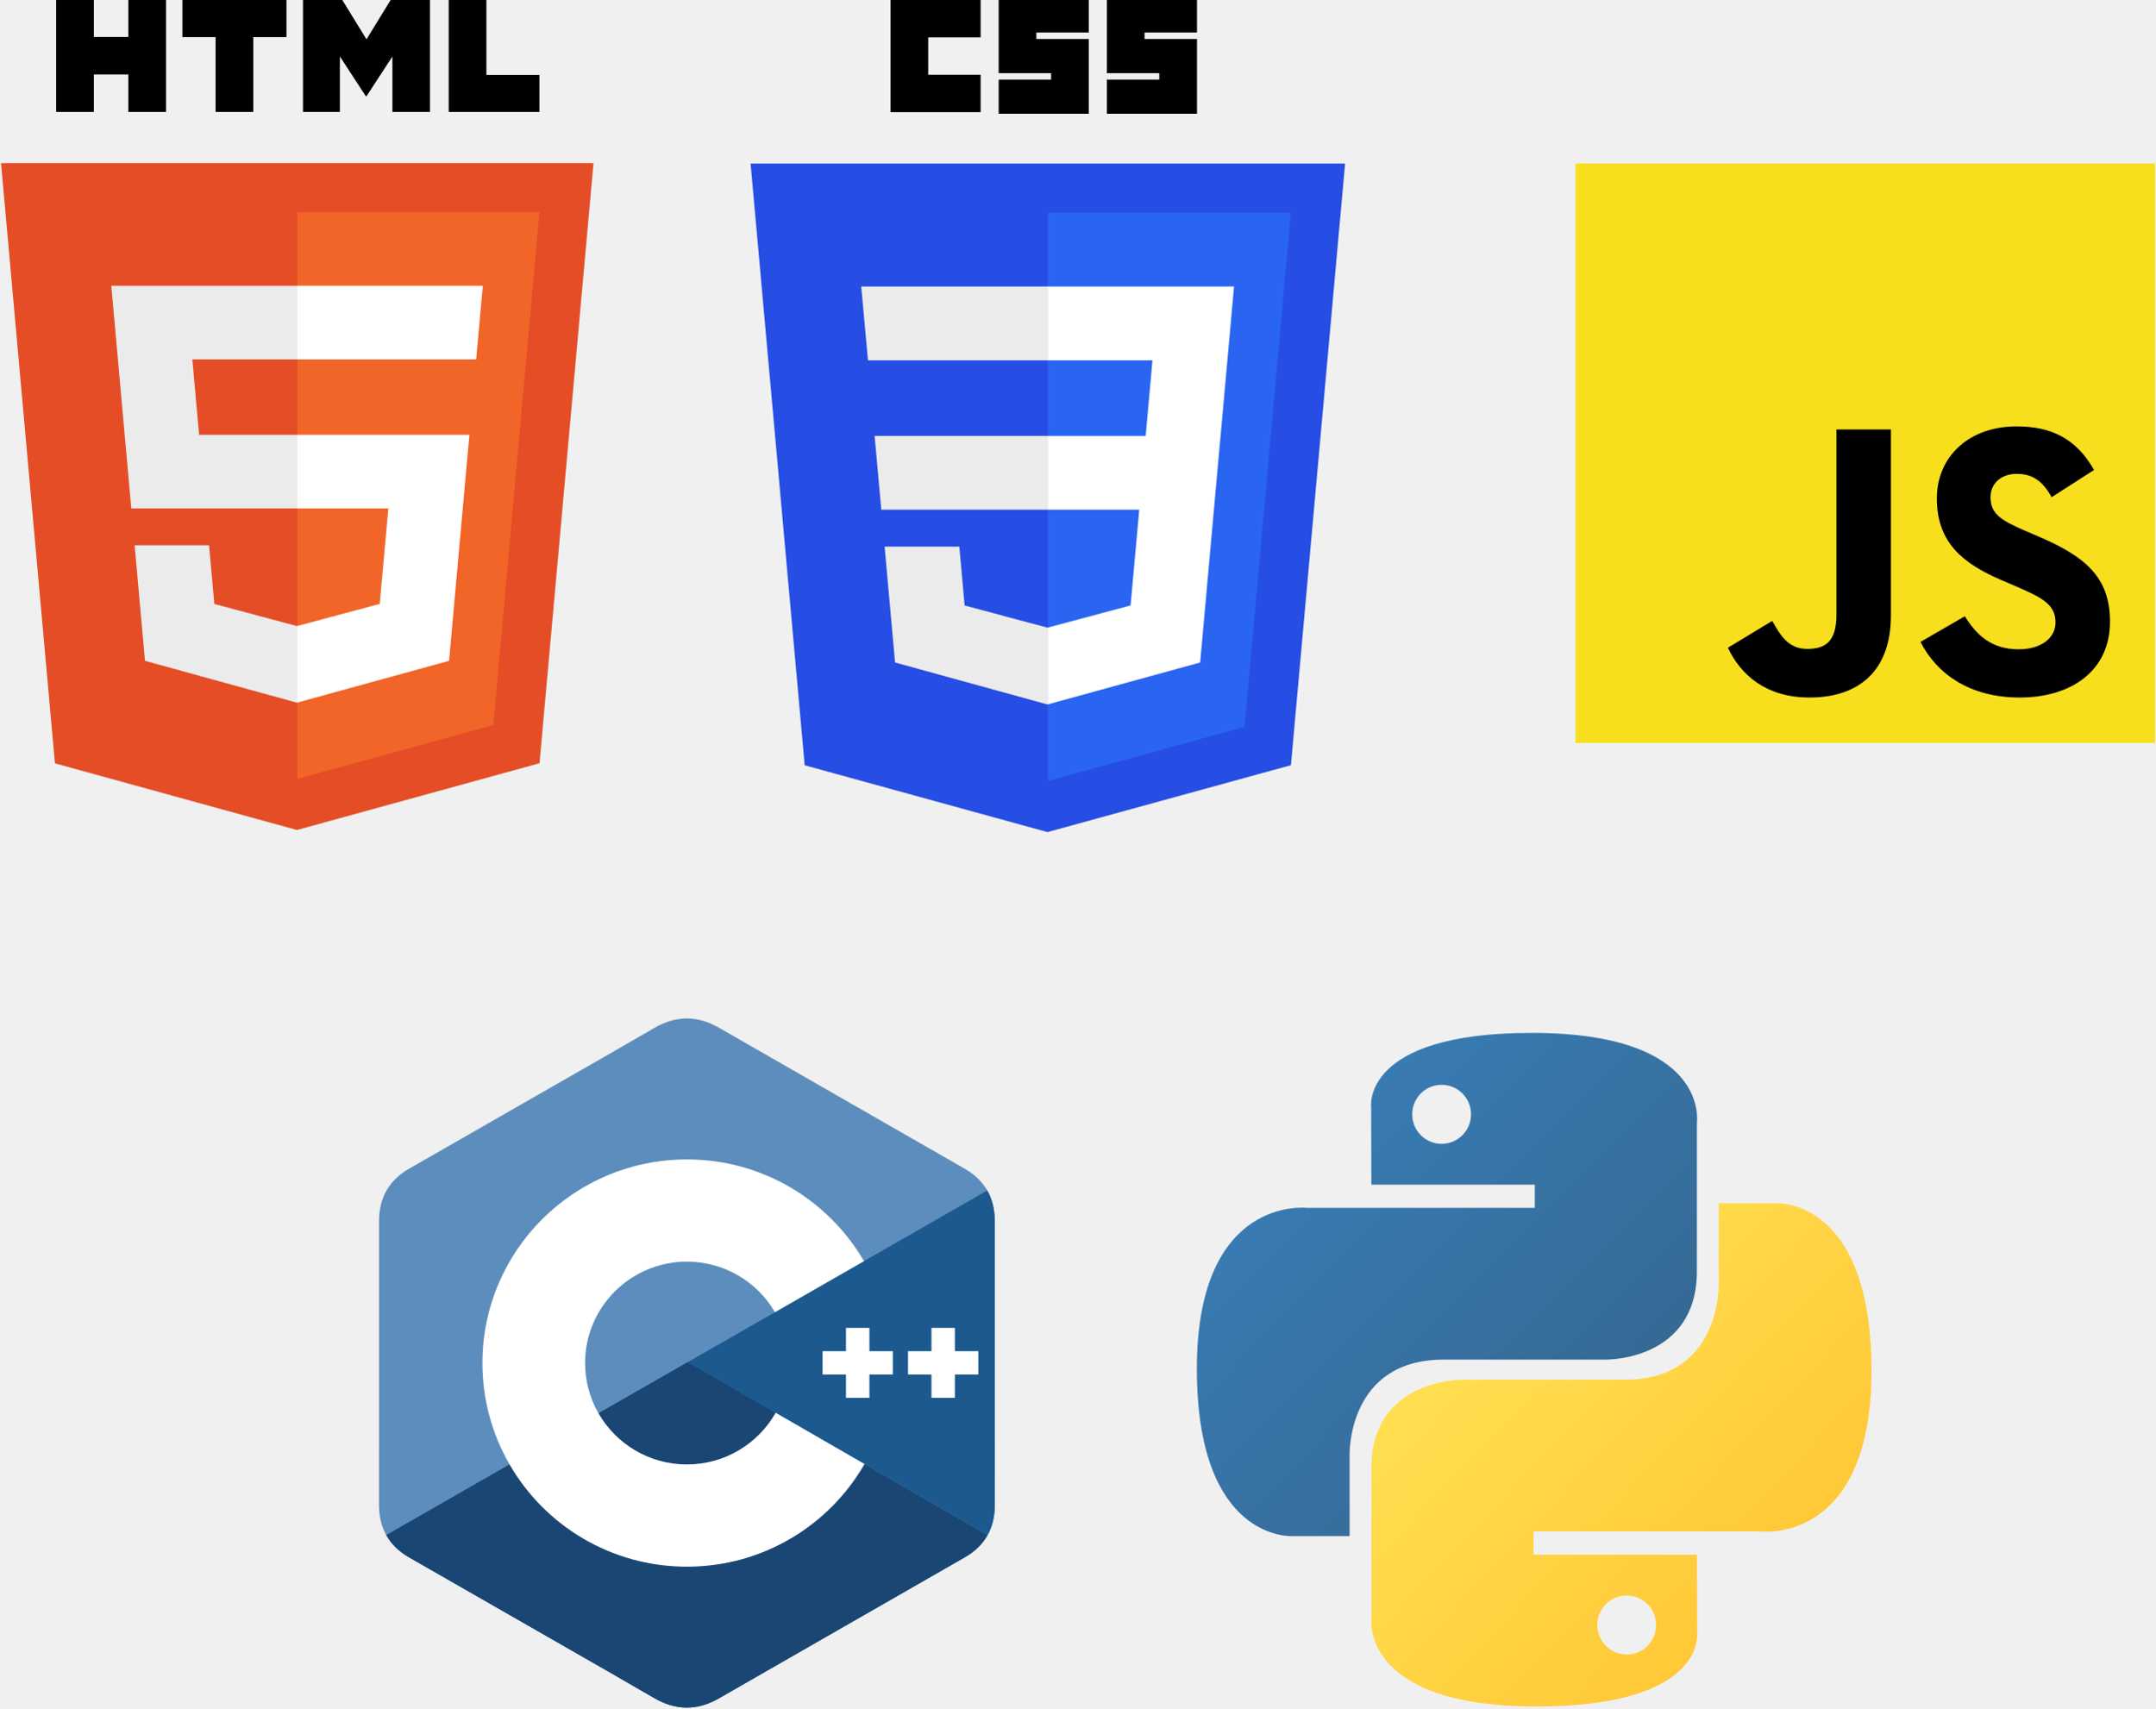
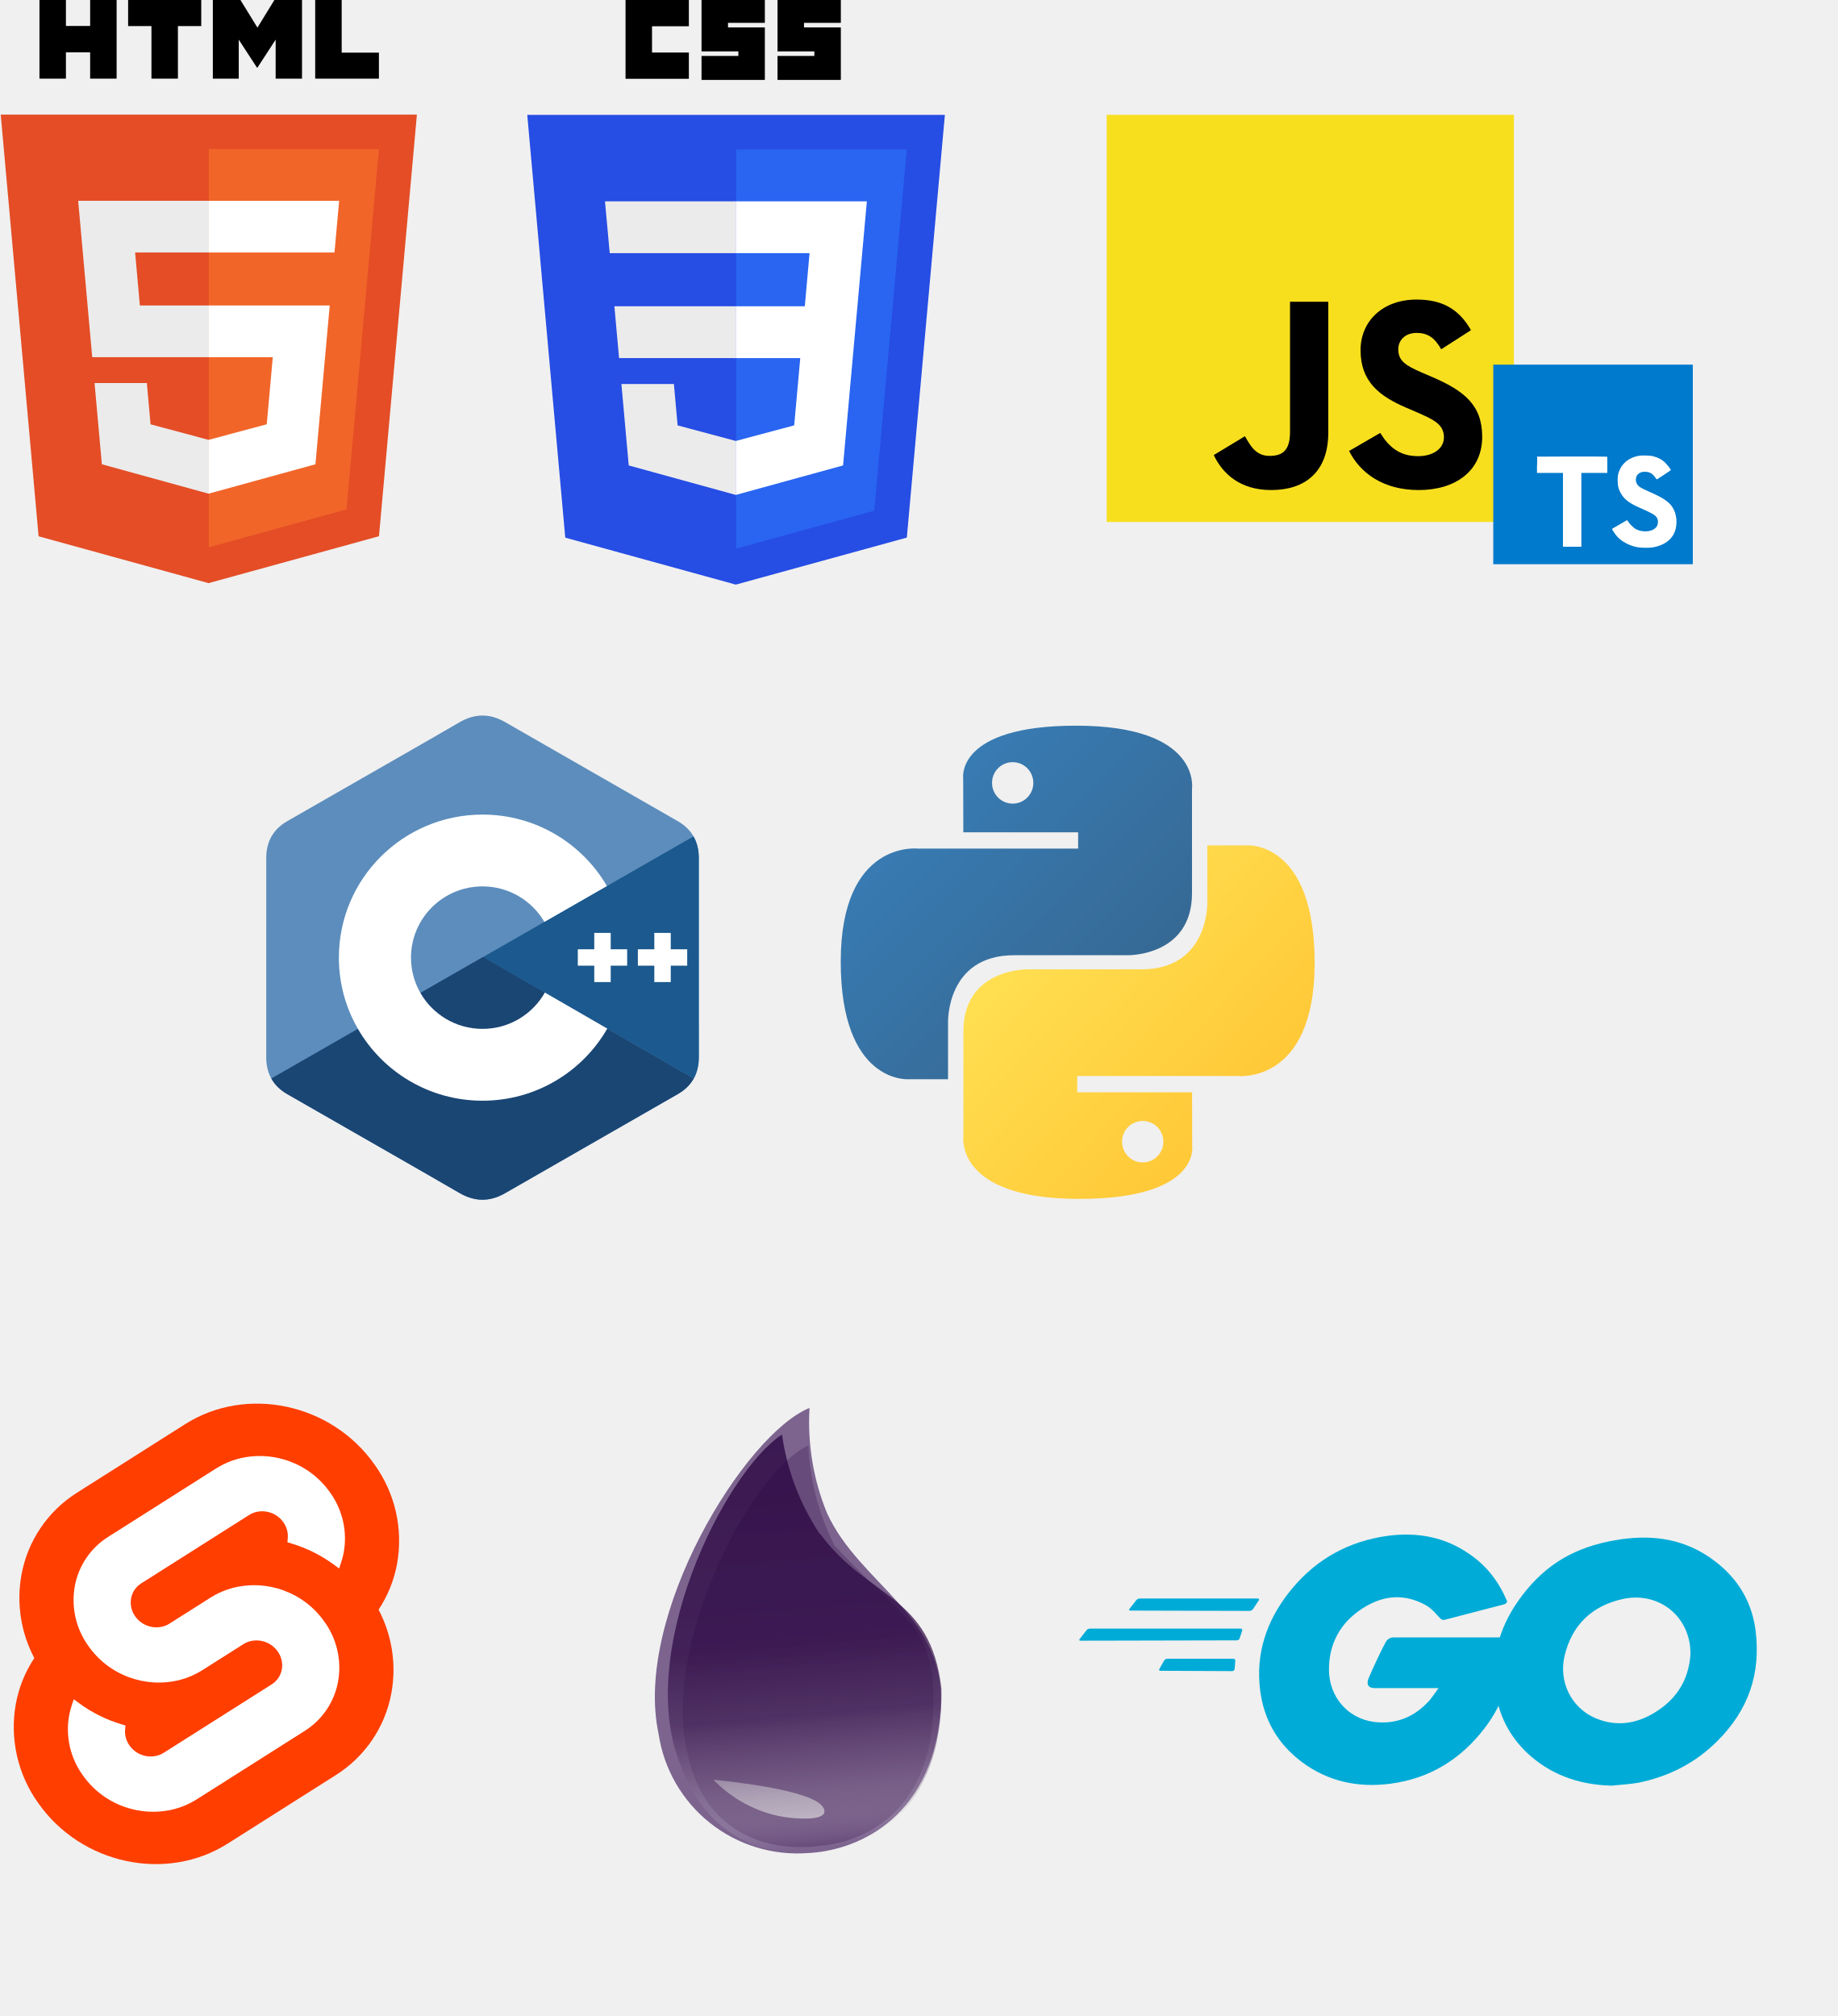
- <svg xmlns="http://www.w3.org/2000/svg" width="290" height="230" viewBox="0 0 290 230" fill="none">
+ <svg xmlns="http://www.w3.org/2000/svg" width="267" height="293" viewBox="0 0 267 293" fill="none">
  <a href="https://www.javascript.com/" target="_blank">
-     <path d="M212 22H290V100H212V22Z" fill="#F7DF1E" />
-     <path d="M232.509 87.183L238.478 83.57C239.63 85.612 240.677 87.339 243.19 87.339C245.599 87.339 247.117 86.397 247.117 82.732V57.809H254.447V82.836C254.447 90.428 249.997 93.884 243.504 93.884C237.64 93.884 234.237 90.847 232.509 87.182" fill="black" />
-     <path d="M258.429 86.397L264.397 82.941C265.968 85.507 268.01 87.392 271.623 87.392C274.66 87.392 276.596 85.873 276.596 83.779C276.596 81.266 274.607 80.376 271.256 78.91L269.424 78.124C264.135 75.873 260.627 73.046 260.627 67.077C260.627 61.579 264.816 57.39 271.361 57.39C276.021 57.39 279.372 59.014 281.78 63.255L276.073 66.92C274.816 64.668 273.455 63.779 271.361 63.779C269.214 63.779 267.853 65.14 267.853 66.92C267.853 69.119 269.214 70.009 272.356 71.371L274.188 72.156C280.419 74.826 283.927 77.549 283.927 83.674C283.927 90.272 278.743 93.884 271.78 93.884C264.973 93.884 260.575 90.638 258.429 86.397" fill="black" />
+     <g clip-path="url(#clip2_112_4)">
+       <path d="M160.828 16.69H220V75.862H160.828V16.69Z" fill="#F7DF1E" />
+       <path d="M176.386 66.138L180.914 63.398C181.788 64.947 182.583 66.257 184.489 66.257C186.316 66.257 187.468 65.543 187.468 62.763V43.855H193.029V62.841C193.029 68.601 189.653 71.222 184.727 71.222C180.279 71.222 177.697 68.918 176.386 66.138" fill="black" />
+       <path d="M196.049 65.543L200.577 62.921C201.769 64.868 203.318 66.297 206.059 66.297C208.363 66.297 209.832 65.145 209.832 63.556C209.832 61.65 208.323 60.975 205.78 59.863L204.391 59.267C200.379 57.559 197.717 55.414 197.717 50.886C197.717 46.715 200.895 43.538 205.86 43.538C209.395 43.538 211.937 44.769 213.764 47.986L209.435 50.767C208.481 49.059 207.449 48.384 205.86 48.384C204.232 48.384 203.199 49.416 203.199 50.767C203.199 52.435 204.232 53.11 206.615 54.143L208.005 54.739C212.731 56.765 215.393 58.83 215.393 63.477C215.393 68.482 211.46 71.223 206.178 71.223C201.014 71.223 197.678 68.76 196.049 65.543" fill="black" />
+     </g>
+   </a>
+   <a href="https://www.typescriptlang.org/" target="_blank">
+     <g clip-path="url(#clip1_112_4)">
+       <path d="M217 67.5V53H246V82H217" fill="#007ACC" />
+       <path d="M223.358 67.551V68.733H227.128V79.463H229.803V68.733H233.573V67.573C233.573 66.92 233.573 66.391 233.544 66.376C233.544 66.355 231.246 66.347 228.455 66.347L223.38 66.369V67.558L223.358 67.551ZM240.301 66.34C241.041 66.514 241.606 66.847 242.114 67.377C242.382 67.667 242.781 68.174 242.81 68.305C242.81 68.348 241.556 69.197 240.794 69.668C240.765 69.689 240.649 69.566 240.533 69.378C240.156 68.841 239.772 68.609 239.17 68.566C238.3 68.508 237.72 68.965 237.72 69.726C237.72 69.958 237.764 70.088 237.851 70.277C238.047 70.675 238.409 70.915 239.533 71.408C241.606 72.299 242.505 72.887 243.049 73.728C243.665 74.67 243.803 76.149 243.39 77.258C242.926 78.469 241.795 79.288 240.178 79.557C239.671 79.644 238.511 79.629 237.967 79.535C236.807 79.317 235.698 78.737 235.016 77.991C234.748 77.701 234.233 76.925 234.262 76.874L234.538 76.7L235.625 76.07L236.444 75.591L236.633 75.845C236.872 76.222 237.409 76.729 237.72 76.903C238.663 77.389 239.924 77.324 240.548 76.758C240.816 76.512 240.932 76.251 240.932 75.888C240.932 75.555 240.881 75.403 240.715 75.149C240.483 74.83 240.019 74.569 238.714 73.989C237.213 73.351 236.575 72.945 235.98 72.321C235.64 71.944 235.328 71.357 235.183 70.871C235.074 70.451 235.038 69.421 235.139 69.008C235.451 67.558 236.546 66.543 238.112 66.253C238.619 66.151 239.816 66.195 240.316 66.326L240.301 66.34Z" fill="white" />
+     </g>
  </a>
  <a href="https://developer.mozilla.org/en-US/docs/Web/HTML" target="_blank">
-     <path d="M79.861 21.955L72.598 102.731L39.951 111.717L7.394 102.744L0.139 21.955H79.861Z" fill="#E44D26" />
-     <path d="M40 104.849L66.38 97.588L72.587 28.561H40V104.849Z" fill="#F16529" />
-     <path d="M25.881 48.378H40V38.469H14.974L15.213 41.128L17.666 68.433H40V58.524H26.793L25.881 48.378Z" fill="#EBEBEB" />
-     <path d="M28.131 73.387H18.112L19.51 88.945L39.954 94.579L40 94.567V84.258L39.956 84.269L28.841 81.289L28.131 73.387Z" fill="#EBEBEB" />
-     <path d="M7.556 0H12.628V4.975H17.268V0H22.34V15.065H17.268V10.021H12.629V15.065H7.557V0H7.556Z" fill="black" />
-     <path d="M29.01 4.996H24.545V0H38.549V4.996H34.082V15.065H29.01V4.996H29.01Z" fill="black" />
-     <path d="M40.772 0H46.06L49.313 5.293L52.563 0H57.854V15.065H52.803V7.598L49.313 12.955H49.226L45.734 7.598V15.065H40.772V0Z" fill="black" />
-     <path d="M60.378 0H65.451V10.085H72.584V15.065H60.378V0Z" fill="black" />
-     <path d="M39.965 68.433H52.255L51.097 81.283L39.965 84.266V94.574L60.426 88.945L60.576 87.271L62.921 61.185L63.165 58.524H39.965V68.433Z" fill="white" />
-     <path d="M39.965 48.354V48.378H64.073L64.273 46.151L64.728 41.128L64.966 38.469H39.965V48.354Z" fill="white" />
+     <g clip-path="url(#clip3_112_4)">
+       <path d="M60.584 16.655L55.074 77.934L30.308 84.751L5.609 77.944L0.106 16.655H60.584Z" fill="#E44D26" />
+       <path d="M30.345 79.54L50.357 74.032L55.066 21.667H30.345V79.54Z" fill="#F16529" />
+       <path d="M19.634 36.7H30.345V29.184H11.36L11.541 31.2L13.402 51.914H30.345V44.398H20.326L19.634 36.7Z" fill="#EBEBEB" />
+       <path d="M21.34 55.673H13.74L14.801 67.475L30.31 71.75L30.345 71.74V63.919L30.312 63.928L21.88 61.668L21.34 55.673Z" fill="#EBEBEB" />
+       <path d="M5.732 0H9.58V3.774H13.1V0H16.948V11.429H13.1V7.602H9.58V11.429H5.733V0H5.732Z" fill="black" />
+       <path d="M22.007 3.79H18.62V0H29.244V3.79H25.855V11.429H22.008V3.79H22.007Z" fill="black" />
+       <path d="M30.93 0H34.942L37.41 4.016L39.876 0H43.889V11.429H40.057V5.764L37.41 9.828H37.344L34.695 5.764V11.429H30.93V0Z" fill="black" />
+       <path d="M45.804 0H49.653V7.651H55.064V11.429H45.804V0Z" fill="black" />
+       <path d="M30.319 51.914H39.642L38.763 61.663L30.319 63.926V71.746L45.84 67.475L45.954 66.205L47.733 46.416L47.918 44.398H30.319V51.914Z" fill="white" />
+       <path d="M30.319 36.682V36.7H48.607L48.759 35.011L49.104 31.2L49.285 29.184H30.319V36.682Z" fill="white" />
+     </g>
  </a>
  <a href="https://developer.mozilla.org/en-US/docs/Web/CSS" target="_blank">
-     <path d="M140.951 112L108.28 103.004L101 22.011H181L173.712 102.992L140.951 112Z" fill="#264DE4" />
-     <path d="M167.472 97.835L173.701 28.633H141V105.114L167.472 97.835Z" fill="#2965F1" />
-     <path d="M117.69 58.672L118.588 68.606H141V58.672H117.69Z" fill="#EBEBEB" />
-     <path d="M115.887 38.567L116.797 48.5H141V38.567H115.887Z" fill="#EBEBEB" />
-     <path d="M141 84.471L140.956 84.483L129.802 81.495L129.089 73.573H119.035L120.439 89.17L140.954 94.819L141 94.806V84.471Z" fill="#EBEBEB" />
-     <path d="M119.827 0H131.958V5.031H124.9V10.062H131.958V15.094H119.827V0Z" fill="black" />
-     <path d="M134.384 0H146.514V4.375H139.456V5.25H146.514V15.312H134.384V10.719H141.441V9.844H134.384V0Z" fill="black" />
-     <path d="M148.94 0H161.07V4.375H154.012V5.25H161.07V15.312H148.94V10.719H155.997V9.844H148.94V0Z" fill="black" />
-     <path d="M164.245 58.672L166.054 38.567H140.965V48.5H155.078L154.166 58.672H140.965V68.606H153.298L152.135 81.489L140.965 84.479V94.814L161.497 89.17L161.648 87.492L164.001 61.34L164.245 58.672Z" fill="white" />
+     <path d="M106.928 84.966L82.144 78.141L76.621 16.698H137.31L131.781 78.132L106.928 84.966Z" fill="#264DE4" />
+     <path d="M127.048 74.22L131.773 21.722H106.966V79.742L127.048 74.22Z" fill="#2965F1" />
+     <path d="M89.282 44.51L89.963 52.046H106.966V44.51H89.282Z" fill="#EBEBEB" />
+     <path d="M87.914 29.258L88.605 36.793H106.966V29.258H87.914Z" fill="#EBEBEB" />
+     <path d="M106.966 64.081L106.932 64.09L98.471 61.824L97.93 55.814H90.303L91.367 67.646L106.931 71.931L106.966 71.922V64.081Z" fill="#EBEBEB" />
+     <path d="M90.904 0H100.106V3.817H94.752V7.634H100.106V11.45H90.904V0Z" fill="black" />
+     <path d="M101.946 0H111.148V3.319H105.794V3.983H111.148V11.616H101.946V8.131H107.3V7.468H101.946V0Z" fill="black" />
+     <path d="M112.989 0H122.191V3.319H116.837V3.983H122.191V11.616H112.989V8.131H118.343V7.468H112.989V0Z" fill="black" />
+     <path d="M124.6 44.51L125.972 29.258H106.939V36.793H117.645L116.954 44.51H106.939V52.046H116.295L115.413 61.819L106.939 64.088V71.928L122.515 67.646L122.629 66.373L124.415 46.534L124.6 44.51Z" fill="white" />
  </a>
  <a href="https://www.cplusplus.com/" target="_blank">
-     <path d="M133.86 164.358C133.86 162.798 133.525 161.42 132.847 160.237C132.182 159.074 131.186 158.099 129.849 157.328C118.818 150.993 107.776 144.677 96.748 138.335C93.775 136.625 90.892 136.688 87.941 138.422C83.55 141.001 61.566 153.545 55.015 157.324C52.318 158.88 51.005 161.26 51.004 164.355C51 177.095 51.004 189.836 51 202.577C51.001 204.102 51.321 205.453 51.969 206.619C52.634 207.817 53.645 208.819 55.012 209.607C61.563 213.386 83.55 225.929 87.939 228.509C90.892 230.244 93.775 230.306 96.749 228.596C107.777 222.254 118.82 215.938 129.853 209.603C131.22 208.815 132.23 207.813 132.896 206.615C133.543 205.45 133.864 204.099 133.864 202.573C133.864 202.573 133.864 177.099 133.86 164.358Z" fill="#5C8DBC" />
-     <path d="M92.559 183.341L51.969 206.619C52.634 207.817 53.645 208.819 55.012 209.607C61.563 213.386 83.55 225.929 87.939 228.509C90.892 230.244 93.775 230.306 96.749 228.596C107.777 222.254 118.82 215.938 129.853 209.603C131.22 208.815 132.23 207.813 132.896 206.615L92.559 183.341Z" fill="#1A4674" />
-     <path d="M80.537 190.236C82.899 194.343 87.339 197.113 92.432 197.113C97.557 197.113 102.023 194.308 104.373 190.157L92.559 183.341L80.537 190.236Z" fill="#1A4674" />
-     <path d="M133.86 164.357C133.86 162.798 133.525 161.42 132.847 160.237L92.559 183.341L132.896 206.615C133.543 205.45 133.864 204.099 133.864 202.573C133.864 202.573 133.864 177.098 133.86 164.357Z" fill="#1B598E" />
-     <path d="M131.642 185.005H128.49V188.145H125.338V185.005H122.186V181.866H125.338V178.727H128.49V181.866H131.642V185.005Z" fill="white" />
-     <path d="M120.141 185.005H116.989V188.145H113.837V185.005H110.685V181.866H113.837V178.727H116.989V181.866H120.141V185.005Z" fill="white" />
-     <path d="M104.373 190.157C102.023 194.308 97.557 197.113 92.432 197.113C87.339 197.113 82.899 194.343 80.537 190.236C79.389 188.241 78.73 185.93 78.73 183.465C78.73 175.928 84.865 169.818 92.432 169.818C97.493 169.818 101.91 172.553 104.283 176.618L116.26 169.749C111.5 161.565 102.612 156.058 92.432 156.058C77.234 156.058 64.914 168.329 64.914 183.465C64.914 188.431 66.24 193.088 68.559 197.105C73.307 205.333 82.22 210.873 92.432 210.873C102.663 210.873 111.59 205.31 116.332 197.058L104.373 190.157Z" fill="white" />
+     <g clip-path="url(#clip4_112_4)">
+       <path d="M101.549 124.685C101.549 123.502 101.295 122.456 100.781 121.559C100.276 120.677 99.52 119.937 98.506 119.352C90.138 114.546 81.761 109.755 73.395 104.944C71.139 103.647 68.953 103.694 66.714 105.01C63.383 106.966 46.706 116.483 41.736 119.35C39.689 120.53 38.693 122.336 38.693 124.683C38.69 134.348 38.693 144.013 38.69 153.679C38.69 154.836 38.933 155.861 39.425 156.745C39.929 157.654 40.696 158.414 41.733 159.012C46.703 161.879 63.383 171.395 66.713 173.352C68.953 174.668 71.139 174.715 73.395 173.418C81.762 168.606 90.139 163.815 98.509 159.009C99.546 158.411 100.313 157.651 100.818 156.743C101.308 155.859 101.552 154.834 101.552 153.676C101.552 153.676 101.552 134.351 101.549 124.685Z" fill="#5C8DBC" />
+       <path d="M70.217 139.087L39.425 156.745C39.929 157.654 40.696 158.414 41.733 159.012C46.703 161.879 63.383 171.395 66.713 173.352C68.953 174.668 71.139 174.715 73.395 173.418C81.762 168.606 90.139 163.815 98.509 159.009C99.546 158.411 100.313 157.651 100.818 156.743L70.217 139.087Z" fill="#1A4674" />
+       <path d="M61.097 144.317C62.889 147.433 66.257 149.534 70.121 149.534C74.009 149.534 77.397 147.406 79.179 144.257L70.217 139.087L61.097 144.317Z" fill="#1A4674" />
+       <path d="M101.549 124.685C101.549 123.502 101.295 122.456 100.781 121.559L70.217 139.087L100.818 156.743C101.308 155.859 101.552 154.834 101.552 153.676C101.552 153.676 101.552 134.351 101.549 124.685Z" fill="#1B598E" />
+       <path d="M99.867 140.349H97.475V142.731H95.084V140.349H92.693V137.967H95.084V135.586H97.475V137.967H99.867V140.349Z" fill="white" />
+       <path d="M91.141 140.349H88.75V142.731H86.359V140.349H83.968V137.967H86.359V135.586H88.75V137.967H91.141V140.349Z" fill="white" />
+       <path d="M79.179 144.257C77.397 147.406 74.009 149.534 70.121 149.534C66.257 149.534 62.889 147.433 61.097 144.317C60.226 142.803 59.726 141.051 59.726 139.181C59.726 133.463 64.38 128.827 70.121 128.827C73.96 128.827 77.311 130.903 79.112 133.986L88.198 128.775C84.586 122.566 77.844 118.389 70.121 118.389C58.591 118.389 49.245 127.698 49.245 139.181C49.245 142.948 50.251 146.481 52.01 149.528C55.612 155.77 62.374 159.973 70.121 159.973C77.882 159.973 84.654 155.753 88.252 149.493L79.179 144.257Z" fill="white" />
+     </g>
  </a>
  <a href="https://www.python.org/" target="_blank">
-     <path d="M206.115 139.026C183.069 139.026 184.508 149.059 184.508 149.059L184.534 159.453H206.526V162.574H175.798C175.798 162.574 161.051 160.895 161.051 184.24C161.051 207.585 173.923 206.757 173.923 206.757H181.605V195.924C181.605 195.924 181.191 183.002 194.271 183.002H216.083C216.083 183.002 228.338 183.201 228.338 171.112V151.122C228.338 151.122 230.199 139.026 206.115 139.026ZM193.988 146.016C196.176 146.016 197.945 147.791 197.945 149.988C197.945 152.184 196.176 153.96 193.988 153.96C191.8 153.96 190.032 152.184 190.032 149.988C190.032 147.791 191.8 146.016 193.988 146.016Z" fill="url(#paint0_linear)" />
-     <path d="M206.769 229.688C229.815 229.688 228.376 219.655 228.376 219.655L228.35 209.261H206.358V206.14H237.085C237.085 206.14 251.832 207.819 251.832 184.474C251.832 161.129 238.961 161.957 238.961 161.957H231.279V172.79C231.279 172.79 231.693 185.712 218.613 185.712H196.801C196.801 185.712 184.546 185.513 184.546 197.602V217.592C184.546 217.592 182.685 229.688 206.769 229.688ZM218.896 222.698C216.708 222.698 214.939 220.923 214.939 218.726C214.939 216.53 216.708 214.754 218.896 214.754C221.084 214.754 222.852 216.53 222.852 218.726C222.852 220.923 221.084 222.698 218.896 222.698Z" fill="url(#paint1_linear)" />
+     <g clip-path="url(#clip5_112_4)">
+       <path d="M156.363 105.468C138.88 105.468 139.972 113.079 139.972 113.079L139.991 120.965H156.675V123.332H133.364C133.364 123.332 122.177 122.059 122.177 139.768C122.177 157.478 131.942 156.85 131.942 156.85H137.769V148.632C137.769 148.632 137.455 138.829 147.378 138.829H163.925C163.925 138.829 173.222 138.98 173.222 129.809V114.645C173.222 114.645 174.633 105.468 156.363 105.468ZM147.163 110.77C148.823 110.77 150.165 112.117 150.165 113.784C150.165 115.45 148.823 116.797 147.163 116.797C145.504 116.797 144.162 115.45 144.162 113.784C144.162 112.117 145.504 110.77 147.163 110.77Z" fill="url(#paint0_linear_112_4)" />
+       <path d="M156.859 174.246C174.342 174.246 173.251 166.635 173.251 166.635L173.231 158.749H156.547V156.382H179.858C179.858 156.382 191.045 157.656 191.045 139.946C191.045 122.236 181.281 122.864 181.281 122.864H175.453V131.082C175.453 131.082 175.767 140.885 165.844 140.885H149.297C149.297 140.885 140 140.734 140 149.905V165.069C140 165.069 138.589 174.246 156.859 174.246ZM166.059 168.944C164.399 168.944 163.057 167.597 163.057 165.93C163.057 164.264 164.399 162.917 166.059 162.917C167.719 162.917 169.06 164.264 169.06 165.93C169.06 167.597 167.719 168.944 166.059 168.944Z" fill="url(#paint1_linear_112_4)" />
+     </g>
+     <defs>
+       <linearGradient id="paint0_linear_112_4" x1="128.795" y1="111.654" x2="163.056" y2="145.441" gradientUnits="userSpaceOnUse">
+         <stop stop-color="#387EB8" />
+         <stop offset="1" stop-color="#366994" />
+       </linearGradient>
+       <linearGradient id="paint1_linear_112_4" x1="149.743" y1="133.436" x2="186.529" y2="168.075" gradientUnits="userSpaceOnUse">
+         <stop stop-color="#FFE052" />
+         <stop offset="1" stop-color="#FFC331" />
+       </linearGradient>
+       <linearGradient id="paint2_linear_112_4" x1="118.888" y1="268.443" x2="113.625" y2="209.236" gradientUnits="userSpaceOnUse">
+         <stop stop-color="white" stop-opacity="0" />
+         <stop offset="0.01" stop-color="#F7F6F8" stop-opacity="0.04" />
+         <stop offset="0.09" stop-color="#AA9CB3" stop-opacity="0.39" />
+         <stop offset="0.2" stop-color="#6F567E" stop-opacity="0.66" />
+         <stop offset="0.32" stop-color="#452459" stop-opacity="0.86" />
+         <stop offset="0.5" stop-color="#2D0843" stop-opacity="0.97" />
+         <stop offset="1" stop-color="#26003D" />
+       </linearGradient>
+       <clipPath id="clip0_112_4">
+         <rect width="56" height="67" fill="white" transform="translate(2 204)" />
+       </clipPath>
+       <clipPath id="clip1_112_4">
+         <rect width="29" height="29" fill="white" transform="translate(217 53)" />
+       </clipPath>
+       <clipPath id="clip2_112_4">
+         <rect width="59.172" height="59.172" fill="white" transform="translate(160.828 16.6896)" />
+       </clipPath>
+       <clipPath id="clip3_112_4">
+         <rect width="60.69" height="84.966" fill="white" />
+       </clipPath>
+       <clipPath id="clip4_112_4">
+         <rect width="62.965" height="70.552" fill="white" transform="translate(38.6897 103.931)" />
+       </clipPath>
+       <clipPath id="clip5_112_4">
+         <rect width="69.034" height="69.034" fill="white" transform="translate(122.138 105.448)" />
+       </clipPath>
+     </defs>
  </a>
-   <defs>
-     <linearGradient id="paint0_linear" x1="169.776" y1="147.181" x2="214.938" y2="191.718" gradientUnits="userSpaceOnUse">
-       <stop stop-color="#387EB8" />
-       <stop offset="1" stop-color="#366994" />
-     </linearGradient>
-     <linearGradient id="paint1_linear" x1="197.389" y1="175.893" x2="245.88" y2="221.553" gradientUnits="userSpaceOnUse">
-       <stop stop-color="#FFE052" />
-       <stop offset="1" stop-color="#FFC331" />
-     </linearGradient>
-   </defs>
+   <a href="https://svelte.dev/" target="_blank">
+     <g clip-path="url(#clip0_112_4)">
+       <path d="M54.43 212.855C48.181 203.96 35.839 201.324 26.915 206.978L11.242 216.912C6.96 219.59 4.012 223.938 3.118 228.888C2.371 233.013 3.028 237.267 4.986 240.978C3.644 243.002 2.729 245.275 2.296 247.66C1.394 252.706 2.574 257.9 5.569 262.071C11.82 270.966 24.162 273.601 33.085 267.947L48.758 258.014C53.039 255.336 55.988 250.988 56.881 246.037C57.629 241.913 56.972 237.659 55.015 233.947C56.356 231.924 57.271 229.651 57.704 227.265C58.606 222.22 57.426 217.025 54.431 212.855" fill="#FF3E00" />
+       <path d="M25.382 262.917C20.328 264.223 14.992 262.256 12.016 257.99C10.214 255.481 9.504 252.357 10.046 249.321C10.137 248.828 10.262 248.342 10.421 247.866L10.716 246.97L11.519 247.557C13.374 248.912 15.448 249.943 17.652 250.604L18.235 250.78L18.181 251.358C18.11 252.181 18.334 253.002 18.814 253.676C19.709 254.961 21.316 255.554 22.838 255.161C23.178 255.071 23.503 254.929 23.801 254.741L39.479 244.805C40.255 244.32 40.789 243.532 40.952 242.635C41.114 241.72 40.9 240.779 40.358 240.022C39.462 238.737 37.855 238.143 36.332 238.536C35.992 238.627 35.668 238.768 35.371 238.957L29.388 242.749C28.404 243.371 27.331 243.84 26.204 244.139C21.151 245.446 15.815 243.479 12.838 239.212C11.036 236.704 10.326 233.579 10.869 230.544C11.406 227.566 13.18 224.951 15.756 223.341L31.432 213.404C32.417 212.781 33.491 212.312 34.618 212.012C39.672 210.706 45.008 212.673 47.984 216.939C49.786 219.448 50.496 222.573 49.953 225.608C49.862 226.101 49.737 226.588 49.579 227.064L49.284 227.959L48.481 227.373C46.626 226.017 44.552 224.986 42.348 224.325L41.765 224.149L41.819 223.571C41.889 222.748 41.665 221.927 41.186 221.253C40.291 219.968 38.684 219.375 37.162 219.767C36.821 219.858 36.496 220 36.199 220.188L20.521 230.124C19.745 230.609 19.211 231.397 19.049 232.294C18.886 233.208 19.099 234.15 19.642 234.907C20.538 236.192 22.145 236.785 23.667 236.393C24.008 236.302 24.333 236.16 24.63 235.972L30.612 232.181C31.596 231.558 32.669 231.089 33.795 230.79C38.849 229.483 44.185 231.45 47.161 235.717C48.964 238.225 49.673 241.35 49.131 244.385C48.593 247.363 46.819 249.978 44.244 251.59L28.567 261.525C27.583 262.148 26.509 262.617 25.382 262.917" fill="white" />
+     </g>
+   </a>
+   <a href="https://elixir-lang.org/" target="_blank">
+     <path d="M120.162 219.867C124.97 230.467 137.83 234.898 136.676 248.713C135.33 264.94 123.839 269.026 117.445 269.315C112.305 269.714 107.204 268.15 103.17 264.938C99.137 261.726 96.47 257.105 95.708 252.006C91.992 234.794 108.265 208.399 117.64 204.625C117.331 209.83 118.193 215.039 120.162 219.867ZM119.779 263.473C119.809 263.345 119.813 263.212 119.79 263.082C119.767 262.952 119.719 262.828 119.647 262.717C118.276 260.174 106.211 258.913 103.674 258.666C104.803 259.824 106.073 260.834 107.455 261.672C109.447 262.89 111.658 263.708 113.963 264.079C115.82 264.359 119.392 264.595 119.781 263.471L119.779 263.473Z" fill="#7C648F" />
+     <g opacity="0.25">
+       <path d="M121.199 224.554C131.535 235.707 136.103 236.068 135.622 248.785C135.046 263.76 125.116 267.726 119.3 268.256C109.587 269.53 101.968 264.722 99.972 255.107C95.909 239.458 109.012 213.928 117.473 210.083C117.685 215.104 118.963 220.023 121.222 224.513L121.199 224.554Z" fill="#26003D" />
+     </g>
+     <g opacity="0.75">
+       <path d="M119.203 222.942C126.103 232.375 135.238 231.681 136.813 245.42C137.03 261.429 128.488 266.887 122.389 268.425C111.983 271.382 102.701 266.933 99.047 256.862C92.029 240.675 105.178 214.048 113.639 208.496C114.366 213.653 116.239 218.581 119.12 222.919L119.203 222.942Z" fill="url(#paint2_linear_112_4)" />
+     </g>
+   </a>
+   <a href="https://go.dev/" target="_blank">
+     <path d="M164.271 234.079C164.079 234.079 164.031 233.984 164.127 233.841L165.134 232.557C165.229 232.414 165.469 232.319 165.661 232.319H182.774C182.966 232.319 183.014 232.462 182.918 232.604L182.103 233.841C182.007 233.984 181.768 234.126 181.624 234.126L164.271 234.079Z" fill="#00ACD7" />
+     <path d="M157.032 238.454C156.84 238.454 156.793 238.359 156.888 238.216L157.895 236.932C157.991 236.789 158.231 236.694 158.422 236.694H180.282C180.473 236.694 180.569 236.837 180.521 236.98L180.138 238.121C180.09 238.311 179.898 238.406 179.706 238.406L157.032 238.454Z" fill="#00ACD7" />
+     <path d="M168.633 242.829C168.441 242.829 168.393 242.686 168.489 242.544L169.16 241.355C169.256 241.212 169.448 241.069 169.64 241.069H179.227C179.419 241.069 179.515 241.212 179.515 241.402L179.419 242.544C179.419 242.734 179.227 242.876 179.083 242.876L168.633 242.829Z" fill="#00ACD7" />
+     <path d="M218.392 233.223C215.372 233.984 213.31 234.554 210.338 235.315C209.619 235.505 209.571 235.553 208.948 234.84C208.229 234.031 207.702 233.508 206.695 233.032C203.675 231.558 200.751 231.986 198.018 233.746C194.759 235.838 193.081 238.929 193.129 242.781C193.177 246.586 195.813 249.724 199.6 250.248C202.86 250.676 205.593 249.534 207.75 247.109C208.181 246.586 208.565 246.015 209.044 245.349C207.318 245.349 205.161 245.349 199.792 245.349C198.785 245.349 198.546 244.731 198.881 243.923C199.505 242.448 200.655 239.976 201.326 238.739C201.47 238.454 201.806 237.978 202.525 237.978C204.969 237.978 213.982 237.978 219.974 237.978C219.878 239.262 219.878 240.546 219.686 241.83C219.159 245.254 217.864 248.393 215.755 251.151C212.304 255.669 207.798 258.475 202.093 259.236C197.395 259.854 193.033 258.95 189.198 256.097C185.651 253.434 183.637 249.915 183.11 245.54C182.487 240.356 184.021 235.696 187.185 231.606C190.588 227.183 195.094 224.377 200.607 223.379C205.113 222.57 209.428 223.093 213.31 225.709C215.851 227.373 217.673 229.656 218.871 232.414C219.159 232.842 218.967 233.08 218.392 233.223Z" fill="#00ACD7" />
+     <path d="M234.259 259.521C229.897 259.426 225.918 258.189 222.562 255.336C219.734 252.911 217.96 249.82 217.385 246.158C216.522 240.784 218.008 236.028 221.268 231.796C224.767 227.231 228.986 224.853 234.69 223.854C239.58 222.998 244.182 223.474 248.352 226.28C252.14 228.848 254.488 232.319 255.112 236.884C255.927 243.304 254.057 248.536 249.599 253.006C246.435 256.192 242.552 258.189 238.094 259.093C236.8 259.331 235.505 259.378 234.259 259.521ZM245.668 240.308C245.62 239.69 245.62 239.215 245.524 238.739C244.661 234.031 240.299 231.368 235.745 232.414C231.287 233.413 228.411 236.219 227.356 240.689C226.493 244.398 228.315 248.155 231.766 249.677C234.403 250.818 237.039 250.676 239.58 249.392C243.367 247.442 245.428 244.398 245.668 240.308Z" fill="#00ACD7" />
+   </a>
</svg>
